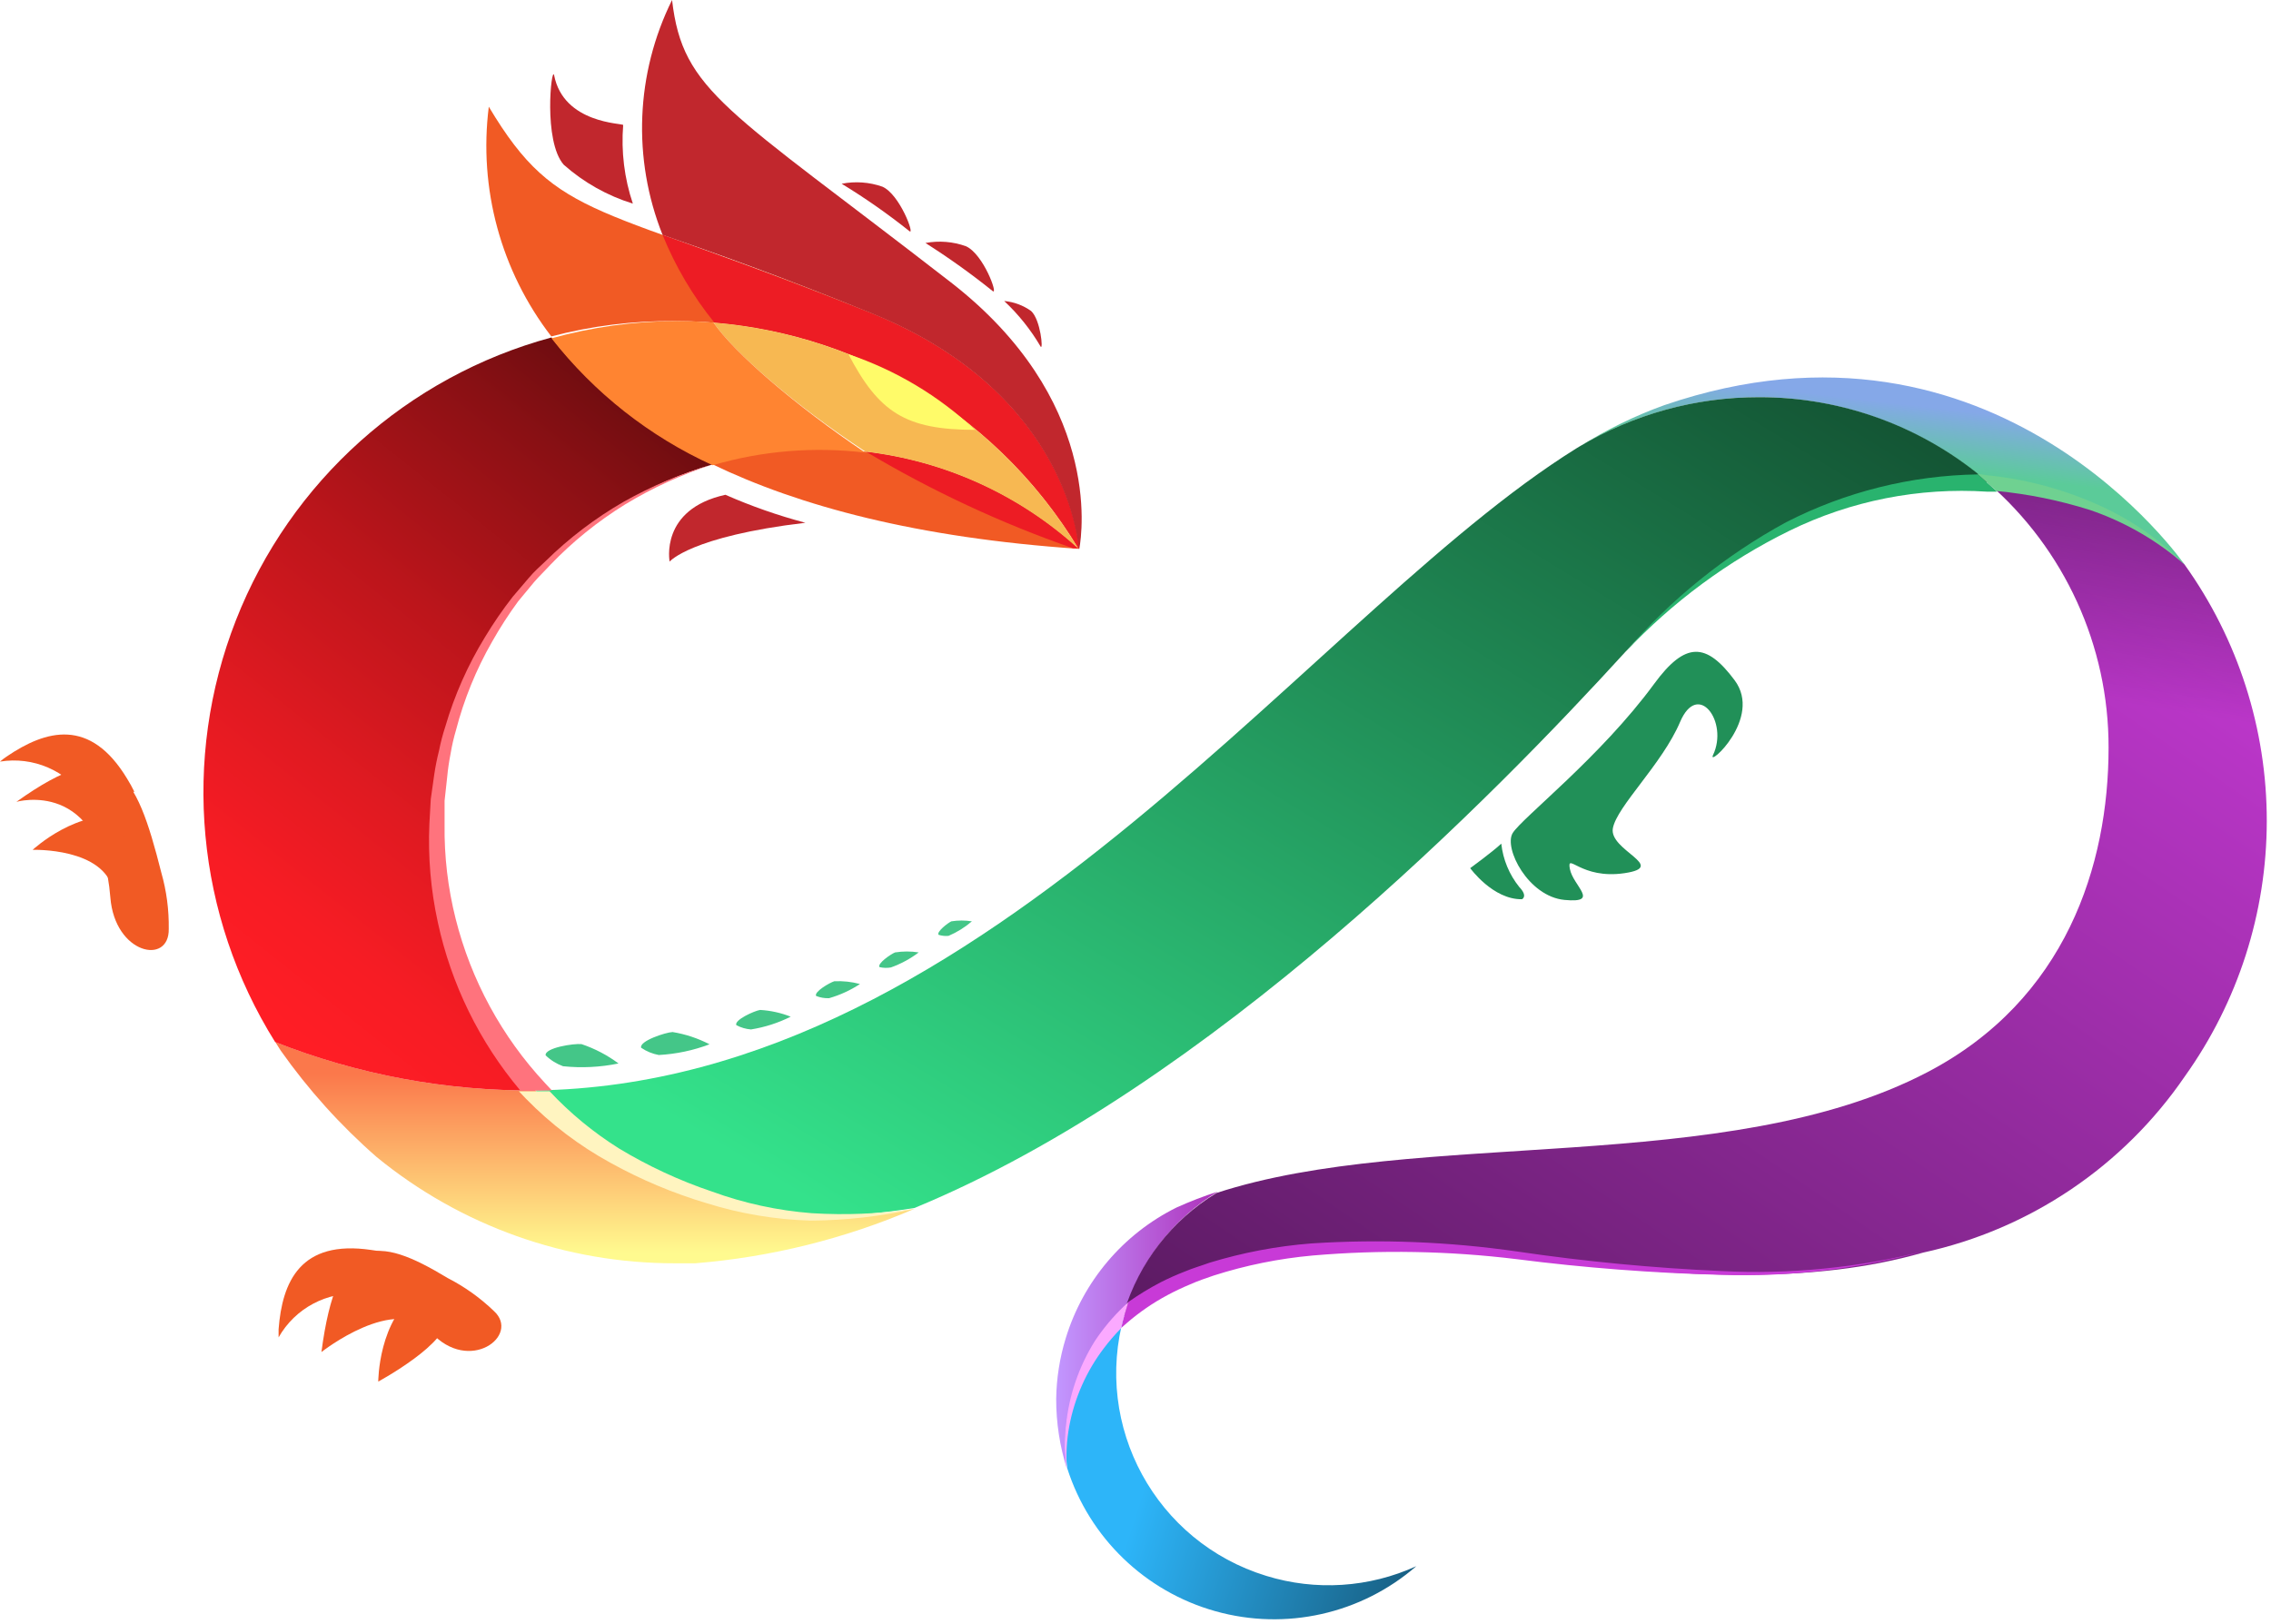
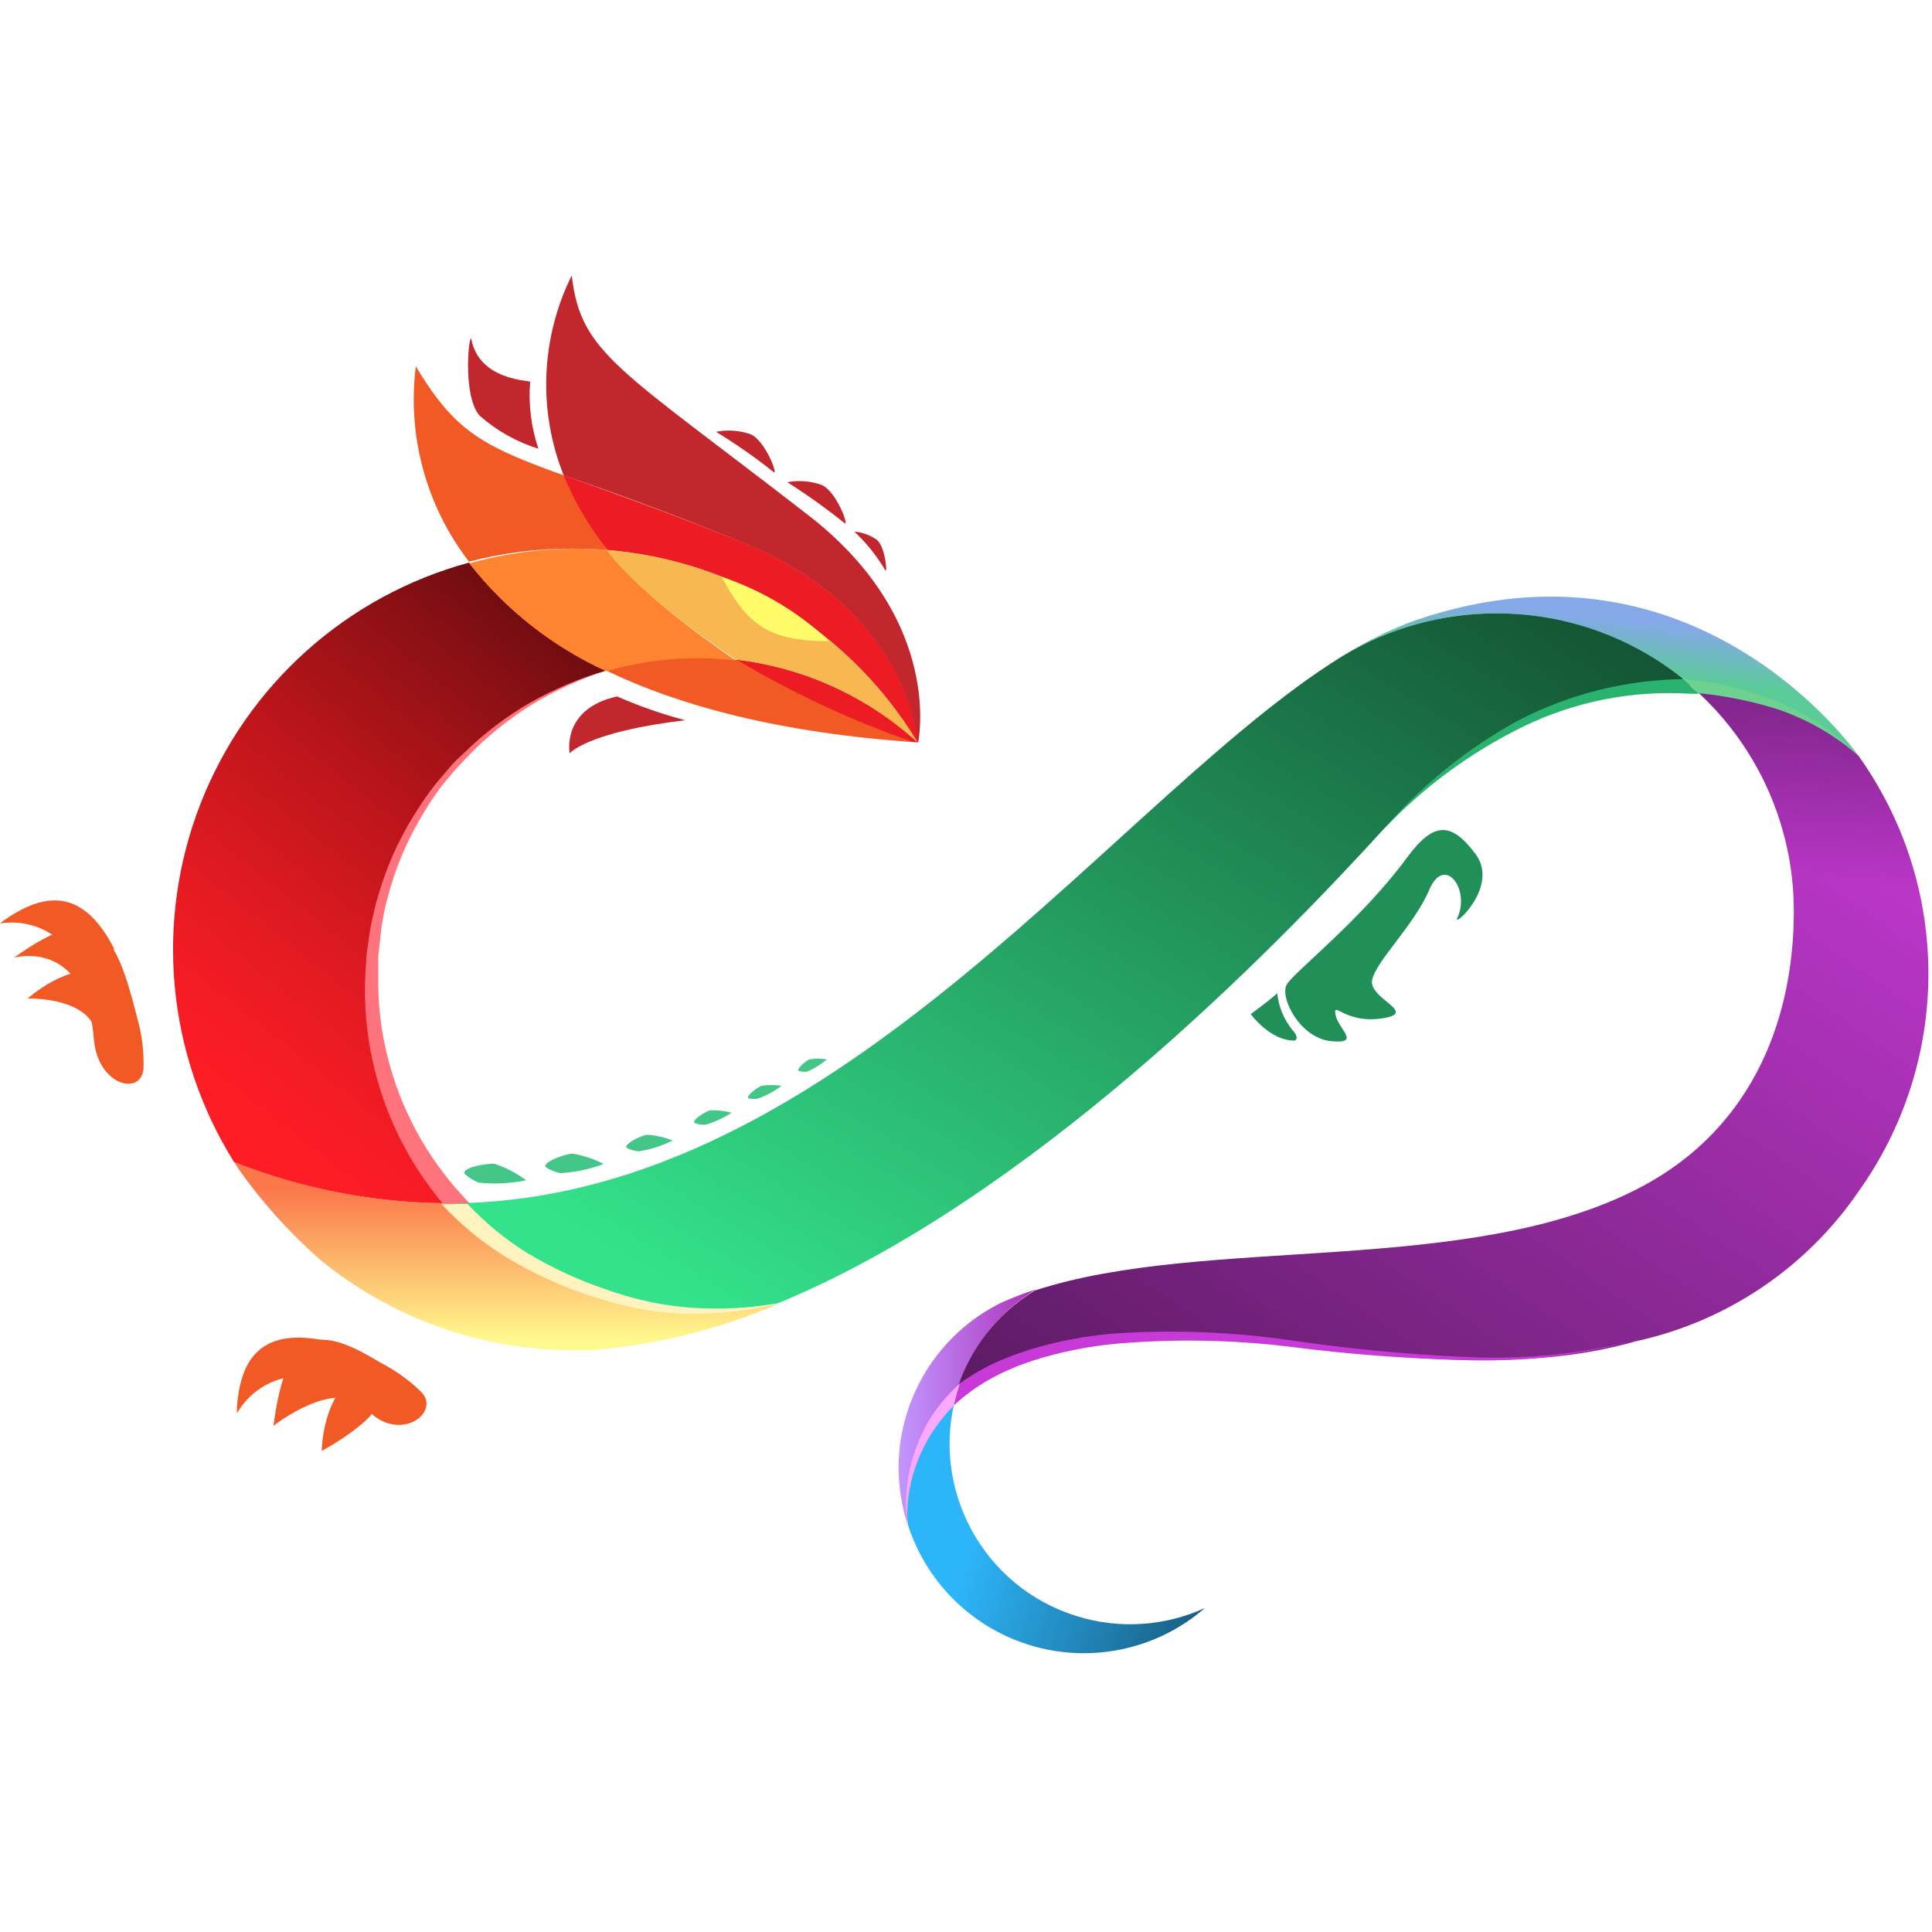
- <svg xmlns="http://www.w3.org/2000/svg" width="256px" height="183px" viewBox="0 0 256 183" version="1.1" preserveAspectRatio="xMidYMid">
+ <svg xmlns="http://www.w3.org/2000/svg" width="150px" height="150px" viewBox="0 0 256 183" version="1.1" preserveAspectRatio="xMidYMid">
  <defs>
    <linearGradient x1="50%" y1="95.316%" x2="50%" y2="14.52%" id="linearGradient-1">
      <stop stop-color="#FFFA8F" offset="0%" />
      <stop stop-color="#FB784B" offset="100%" />
    </linearGradient>
    <linearGradient x1="57.416%" y1="48.636%" x2="68.311%" y2="19.733%" id="linearGradient-2">
      <stop stop-color="#5BCB99" offset="0%" />
      <stop stop-color="#85A8E8" offset="100%" />
    </linearGradient>
    <linearGradient x1="9.856%" y1="88.683%" x2="151.349%" y2="-41.454%" id="linearGradient-3">
      <stop stop-color="#34E28B" offset="0%" />
      <stop stop-color="#000000" offset="100%" />
    </linearGradient>
    <linearGradient x1="0%" y1="50.093%" x2="100%" y2="50.093%" id="linearGradient-4">
      <stop stop-color="#C297FF" offset="0%" />
      <stop stop-color="#AE31BB" offset="100%" />
    </linearGradient>
    <linearGradient x1="-63.391%" y1="194.889%" x2="115.248%" y2="3.931%" id="linearGradient-5">
      <stop stop-color="#000000" offset="0%" />
      <stop stop-color="#D23DE2" offset="100%" />
    </linearGradient>
    <linearGradient x1="68.75%" y1="-12.435%" x2="61.519%" y2="21.022%" id="linearGradient-6">
      <stop stop-color="#000000" offset="0%" />
      <stop stop-color="#000000" stop-opacity="0" offset="100%" />
    </linearGradient>
    <linearGradient x1="24.831%" y1="47.344%" x2="190.586%" y2="93.666%" id="linearGradient-7">
      <stop stop-color="#2DB5F9" offset="0%" />
      <stop stop-color="#000000" offset="100%" />
    </linearGradient>
    <linearGradient x1="97.219%" y1="-45.343%" x2="21.818%" y2="94.722%" id="linearGradient-8">
      <stop stop-color="#000000" offset="0%" />
      <stop stop-color="#48080A" offset="21%" />
      <stop stop-color="#891014" offset="42%" />
      <stop stop-color="#BC151B" offset="61%" />
      <stop stop-color="#E01A21" offset="78%" />
      <stop stop-color="#F71C24" offset="91%" />
      <stop stop-color="#FF1D25" offset="100%" />
    </linearGradient>
  </defs>
-   <g>
-     <path d="M31.035,117.482 L31.639,118.436 C34.755,122.858 38.39,126.891 42.464,130.449 C51.941,138.211 63.819,142.443 76.069,142.423 L78.386,142.423 C86.894,141.731 95.232,139.659 103.074,136.29 C99.557,136.854 96.005,137.18 92.444,137.263 C80.2,137.254 68.536,132.045 60.357,122.934 C50.324,123.016 40.368,121.165 31.035,117.482 Z" fill="url(#linearGradient-1)" />
-     <path d="M76.05,36.195 C94.657,36.178 111.914,45.908 121.532,61.837 C110.383,51.725 94.78,48.134 80.333,52.355 C90.068,57.047 103.327,60.63 121.59,61.876 C121.59,61.876 120.694,44.489 98.44,35.396 C67.288,22.721 62.985,25.233 55.1,12.032 C53.936,21.256 56.47,30.566 62.148,37.928 C66.685,36.739 71.36,36.156 76.05,36.195 Z" fill="#F15A24" />
-     <path d="M98.44,35.396 C87.79,31.152 80.294,28.504 74.687,26.479 C76.136,30.046 78.104,33.379 80.528,36.37 C97.516,37.772 112.798,47.245 121.61,61.837 C114.945,55.777 106.55,51.957 97.603,50.914 C105.002,55.329 112.831,58.982 120.967,61.817 L121.649,61.817 C121.649,61.817 120.714,44.489 98.44,35.396 Z" fill="#ED1C24" />
-     <path d="M121.551,61.876 L121.668,61.876 C122.018,59.929 124.102,44.956 107.163,31.814 C81.891,12.208 76.965,10.378 75.758,0 C71.657,8.274 71.268,17.901 74.687,26.479 C80.275,28.426 87.79,31.055 98.421,35.396 C120.714,44.489 121.59,61.876 121.59,61.876 L121.551,61.876 Z" fill="#C1272D" />
-     <path d="M198.243,44.781 C207.727,44.769 216.896,48.185 224.061,54.399 C232.343,54.758 240.227,58.058 246.295,63.706 C246.295,63.706 225.054,32.846 187.613,45.677 C184.258,46.886 181.046,48.459 178.034,50.369 C184.14,46.712 191.125,44.78 198.243,44.781 Z" fill="url(#linearGradient-2)" />
-     <path d="M198.243,44.781 C191.127,44.774 184.142,46.698 178.034,50.349 L179.124,49.687 C148.868,67.502 111.777,122.252 60.357,122.934 C68.554,132.009 80.215,137.181 92.444,137.166 C96.005,137.082 99.557,136.757 103.074,136.193 C136.524,122.408 168.649,89.465 183.232,73.48 C196.744,58.663 211.561,53.62 224.119,54.38 C216.937,48.16 207.745,44.75 198.243,44.781 Z" fill="url(#linearGradient-3)" />
-     <path d="M120.13,150.892 C119.453,153.102 119.093,155.396 119.059,157.707 C119.054,160.382 119.461,163.042 120.266,165.592 C119.39,159.135 121.801,152.668 126.691,148.361 L126.847,147.777 C128.553,142.167 132.269,137.383 137.283,134.343 C135.699,134.852 134.146,135.45 132.63,136.134 C126.608,139.121 122.085,144.461 120.13,150.892 Z" fill="url(#linearGradient-4)" />
-     <path d="M255.524,92.58 C255.536,82.195 252.288,72.068 246.237,63.628 C240.171,58.022 232.312,54.752 224.061,54.399 C232.737,61.903 237.713,72.815 237.69,84.286 C237.69,97.545 232.881,112.712 217.285,120.87 C194.583,132.746 159.751,127.1 137.127,134.499 C132.124,137.538 128.416,142.314 126.711,147.914 L126.555,148.498 C133.175,142.657 146.239,138.51 171.725,141.8 C189.93,144.136 204.377,144.779 216.798,141.216 C228.807,138.596 239.359,131.484 246.295,121.337 C252.287,112.944 255.513,102.892 255.524,92.58 Z" fill="url(#linearGradient-5)" />
-     <path d="M255.524,92.58 C255.536,82.195 252.288,72.068 246.237,63.628 C240.171,58.022 232.312,54.752 224.061,54.399 C232.737,61.903 237.713,72.815 237.69,84.286 C237.69,97.545 232.881,112.712 217.285,120.87 C194.583,132.746 159.751,127.1 137.127,134.499 C132.124,137.538 128.416,142.314 126.711,147.914 L126.555,148.498 C133.175,142.657 146.239,138.51 171.725,141.8 C189.93,144.136 204.377,144.779 216.798,141.216 C228.807,138.596 239.359,131.484 246.295,121.337 C252.287,112.944 255.513,102.892 255.524,92.58 Z" fill="url(#linearGradient-6)" opacity="0.49" />
-     <path d="M142.735,177.664 C130.305,173.855 123.196,160.813 126.73,148.303 C121.84,152.61 119.428,159.077 120.305,165.534 C122.809,173.372 129.085,179.427 137.007,181.649 C144.929,183.872 153.438,181.965 159.654,176.573 C154.339,179 148.317,179.388 142.735,177.664 Z" fill="url(#linearGradient-7)" />
-     <path d="M151.029,175.931 C153.501,168.707 161.523,157.571 170.109,162.672 C170.109,162.672 177.099,166.566 178.559,155.526 C178.559,155.526 183.797,181.577 158.564,180.701 C158.564,180.701 164.249,176.554 164.19,172.29 C160.157,174.537 155.644,175.786 151.029,175.931 Z" fill="#2DB5F9" style="mix-blend-mode: screen;" />
-     <path d="M161.114,159.985 C163.927,158.085 167.558,157.891 170.557,159.479 C174.12,161.056 178.598,154.884 174.724,149.354 C174.724,149.354 174.977,155.059 170.382,155.001 C166.613,154.839 163.058,156.752 161.114,159.985 Z" fill="#5FD2FF" style="mix-blend-mode: screen;" />
-     <path d="M186.464,77.101 C180.428,85.337 171.55,92.229 170.518,93.923 C169.486,95.617 172.271,101.069 176.359,101.458 C180.448,101.848 177.313,99.881 176.963,97.954 C176.612,96.026 178.189,99.18 183.135,98.44 C188.08,97.7 181.344,95.87 181.811,93.378 C182.278,90.886 187.36,86.155 189.385,81.404 C191.41,76.653 194.875,81.404 193.103,85.123 C192.402,86.603 198.73,80.976 195.537,76.692 C192.344,72.409 189.988,72.292 186.464,77.101 Z" fill="#219058" />
-     <path d="M169.233,95.111 C168.338,95.968 165.729,97.876 165.729,97.876 C165.729,97.876 168.299,101.439 171.57,101.38 C171.57,101.38 172.271,101.049 171.258,99.998 C170.13,98.596 169.428,96.9 169.233,95.111 Z" fill="#219058" />
-     <path d="M80.333,52.355 C73.216,49.113 66.985,44.205 62.168,38.044 C45.932,42.439 32.738,54.264 26.597,69.922 C20.457,85.581 22.096,103.223 31.016,117.482 C40.355,121.167 50.317,123.018 60.357,122.934 C50.36,111.879 46.754,96.458 50.813,82.116 C54.873,67.775 66.025,56.531 80.333,52.355 Z" fill="url(#linearGradient-8)" />
-     <path d="M80.431,36.37 C82.786,39.777 89.562,45.657 97.545,50.914 C106.485,51.961 114.873,55.781 121.532,61.837 C112.716,47.24 97.426,37.766 80.431,36.37 Z" fill="#F7B852" />
-     <path d="M80.431,36.37 C78.99,36.253 77.53,36.195 76.069,36.195 C71.37,36.226 66.695,36.881 62.168,38.142 C66.985,44.302 73.216,49.211 80.333,52.452 C85.915,50.817 91.77,50.334 97.545,51.031 C89.562,45.657 82.786,39.777 80.431,36.37 Z" fill="#FF8431" />
-     <path d="M109.908,48.461 C105.82,44.624 100.952,41.715 95.637,39.933 C99.063,46.455 102.023,48.461 109.908,48.461 Z" fill="#FFFB69" />
-     <path d="M94.877,20.716 C97.538,22.338 100.094,24.126 102.529,26.07 C103.133,26.538 101.439,21.923 99.472,21.047 C97.998,20.529 96.411,20.415 94.877,20.716 Z" fill="#C1272D" />
-     <path d="M104.32,27.394 C106.952,29.061 109.487,30.874 111.914,32.826 C112.537,33.274 110.862,28.66 108.896,27.764 C107.431,27.236 105.851,27.109 104.32,27.394 Z" fill="#C1272D" />
-     <path d="M113.199,33.936 C114.808,35.443 116.192,37.174 117.307,39.076 C117.618,39.524 117.307,36.058 116.236,35.065 C115.342,34.425 114.293,34.035 113.199,33.936 Z" fill="#C1272D" />
-     <path d="M72.273,118.124 C72.039,117.365 75.018,116.392 75.816,116.353 C77.269,116.59 78.676,117.057 79.983,117.735 C78.148,118.429 76.217,118.836 74.259,118.942 C73.547,118.81 72.871,118.532 72.273,118.124 Z" fill="#44C688" />
-     <path d="M83.001,115.574 C82.747,114.99 85.045,113.958 85.687,113.861 C86.869,113.93 88.032,114.186 89.134,114.62 C87.724,115.327 86.213,115.813 84.656,116.061 C84.076,116.015 83.512,115.849 83.001,115.574 Z" fill="#44C688" />
-     <path d="M91.996,112.283 C91.743,111.816 93.534,110.784 94.04,110.629 C95.017,110.579 95.997,110.684 96.941,110.94 C95.867,111.645 94.692,112.184 93.456,112.537 C92.957,112.558 92.459,112.472 91.996,112.283 Z" fill="#44C688" />
-     <path d="M99.141,109.032 C98.869,108.623 100.446,107.552 100.894,107.377 C101.777,107.236 102.677,107.236 103.561,107.377 C102.609,108.099 101.552,108.67 100.426,109.071 C100,109.146 99.562,109.132 99.141,109.032 Z" fill="#44C688" />
-     <path d="M105.8,105.391 C105.547,105.06 106.851,104.048 107.241,103.872 C108.008,103.75 108.79,103.75 109.558,103.872 C108.771,104.549 107.884,105.101 106.929,105.508 C106.549,105.547 106.164,105.508 105.8,105.391 Z" fill="#44C688" />
-     <path d="M61.506,118.981 C61.389,118.124 64.699,117.618 65.555,117.716 C67.051,118.218 68.457,118.954 69.722,119.896 C67.667,120.32 65.559,120.425 63.472,120.208 C62.738,119.941 62.068,119.523 61.506,118.981 Z" fill="#44C688" />
-     <path d="M63.55,18.574 C65.805,20.572 68.46,22.066 71.338,22.955 C70.38,20.106 70.009,17.093 70.248,14.096 C70.248,13.882 63.531,13.979 62.46,8.469 C62.168,7.36 61.214,15.926 63.55,18.574 Z" fill="#C1272D" />
-     <path d="M40.692,145.869 C40.884,144.052 41.839,142.402 43.321,141.333 L43.535,141.216 C42.982,141.09 42.423,140.992 41.86,140.924 C33.858,139.736 31.814,144.506 31.405,149.861 C31.405,150.172 31.405,150.484 31.405,150.776 C33.268,147.487 36.866,145.575 40.634,145.869 L40.692,145.869 Z" fill="#F15A24" />
-     <path d="M50.447,144.078 C42.484,139.249 38.005,138.899 36.234,152.431 C36.234,152.431 44.606,145.811 48.578,150.192 C52.881,154.962 58.722,150.561 55.665,147.797 C54.117,146.308 52.359,145.056 50.447,144.078 Z" fill="#F15A24" />
-     <path d="M47.156,145.694 C42.639,148.692 42.639,155.76 42.639,155.76 C42.639,155.76 50.875,151.301 50.233,148.517 C49.965,146.988 48.703,145.83 47.156,145.694 Z" fill="#F15A24" />
-     <path d="M9.735,90.068 C11.269,89.078 13.153,88.788 14.914,89.27 L15.148,89.27 C14.901,88.763 14.628,88.269 14.33,87.79 C10.163,80.878 5.179,82.28 0.74,85.298 C0.467,85.473 0.234,85.668 0,85.863 C3.729,85.259 7.471,86.868 9.599,89.99 L9.735,90.068 Z" fill="#F15A24" />
-     <path d="M18.185,98.382 C15.284,86.895 12.948,82.455 1.85,90.399 C1.85,90.399 11.351,87.673 12.441,101.186 C12.948,107.572 19.1,108.857 19.022,104.729 C19.055,102.584 18.773,100.445 18.185,98.382 Z" fill="#F15A24" />
-     <path d="M14.135,92.229 C8.859,90.983 3.68,95.812 3.68,95.812 C3.68,95.812 11.799,95.539 12.772,100.446 C13.337,103.191 14.135,92.229 14.135,92.229 Z" fill="#F15A24" />
-     <path d="M183.232,73.499 C188.335,67.572 194.47,62.618 201.339,58.877 C208.04,55.443 215.442,53.598 222.97,53.484 L225.132,55.431 L224.002,55.431 C216.321,54.931 208.642,56.447 201.729,59.831 C194.791,63.238 188.525,67.868 183.232,73.499 Z" fill="#29B36E" />
-     <path d="M223.788,53.562 C228.003,53.959 232.129,55.017 236.015,56.697 C239.874,58.337 243.373,60.719 246.315,63.706 C243.183,60.948 239.537,58.838 235.587,57.495 C232.161,56.412 228.63,55.694 225.054,55.353 L222.892,53.406 L223.788,53.562 Z" fill="#6FD191" />
-     <path d="M127.197,146.784 C128.361,145.964 129.577,145.223 130.838,144.565 C131.72,144.117 132.623,143.715 133.545,143.358 C134.46,142.968 135.492,142.676 136.329,142.365 C140.073,141.218 143.932,140.486 147.836,140.184 C155.583,139.683 163.361,139.99 171.044,141.099 C178.666,142.222 186.341,142.956 194.038,143.299 C201.747,143.692 209.471,142.931 216.954,141.041 C209.492,143.072 201.768,143.978 194.038,143.727 C186.316,143.529 178.609,142.937 170.947,141.956 C163.323,141.024 155.624,140.887 147.972,141.547 C144.182,141.889 140.44,142.646 136.816,143.805 C135.92,144.117 135.024,144.409 134.168,144.798 C133.298,145.158 132.447,145.561 131.617,146.005 C129.973,146.882 128.432,147.94 127.022,149.16 L126.399,149.705 C126.596,148.714 126.863,147.738 127.197,146.784 Z" fill="#C83AD7" />
-     <path d="M81.774,55.782 C74.336,57.417 75.485,63.316 75.485,63.316 C75.485,63.316 77.841,60.474 90.789,58.936 C87.706,58.121 84.692,57.066 81.774,55.782 Z" fill="#C1272D" />
-     <path d="M120.266,165.631 C120.02,163.994 119.988,162.332 120.169,160.686 C120.334,159.008 120.693,157.355 121.24,155.76 C121.788,154.156 122.52,152.621 123.42,151.185 C124.358,149.771 125.449,148.466 126.672,147.291 L127.197,146.804 C127.197,146.804 126.458,149.16 126.38,149.744 C125.682,150.453 125.031,151.207 124.433,152.002 C122.472,154.581 121.139,157.58 120.539,160.764 C120.239,162.368 120.147,164.004 120.266,165.631 Z" fill="#FBA9FF" />
-     <path d="M58.644,122.934 C54.049,117.471 50.861,110.967 49.356,103.989 C48.559,100.347 48.238,96.616 48.402,92.891 L48.558,90.107 L48.948,87.342 C49.082,86.425 49.264,85.515 49.493,84.617 C49.672,83.708 49.906,82.81 50.194,81.93 C51.231,78.377 52.737,74.979 54.672,71.825 C55.625,70.245 56.671,68.723 57.806,67.269 L59.598,65.166 C60.182,64.465 60.883,63.842 61.545,63.219 C64.167,60.646 67.104,58.415 70.287,56.58 C73.471,54.78 76.856,53.362 80.372,52.355 C76.903,53.466 73.577,54.982 70.462,56.872 C67.376,58.779 64.543,61.068 62.031,63.686 C61.428,64.348 60.766,64.971 60.201,65.633 L58.41,67.795 C57.34,69.253 56.358,70.774 55.47,72.35 C53.676,75.477 52.307,78.83 51.401,82.319 C51.146,83.182 50.944,84.06 50.797,84.948 C50.621,85.829 50.491,86.72 50.408,87.615 L50.116,90.282 L50.116,92.969 C50.069,96.545 50.488,100.112 51.362,103.58 C53.101,110.503 56.564,116.873 61.428,122.096 L62.207,122.934 C62.207,122.934 59.286,122.992 58.644,122.934 Z" fill="#FF737D" />
-     <path d="M103.074,136.29 C99.238,137.146 95.322,137.59 91.392,137.614 C87.427,137.502 83.497,136.847 79.71,135.667 C75.921,134.542 72.265,133.007 68.807,131.091 C65.301,129.173 62.099,126.745 59.306,123.888 L58.488,123.031 L61.954,123.031 C64.262,125.499 66.88,127.658 69.742,129.456 C73.063,131.466 76.595,133.105 80.275,134.343 C83.891,135.661 87.671,136.48 91.509,136.777 C95.37,137.015 99.246,136.852 103.074,136.29 Z" fill="#FFF4C0" />
+   <g id="the_actual_icon">
+     <g>
+       <path d="M31.035,117.482 L31.639,118.436 C34.755,122.858 38.39,126.891 42.464,130.449 C51.941,138.211 63.819,142.443 76.069,142.423 L78.386,142.423 C86.894,141.731 95.232,139.659 103.074,136.29 C99.557,136.854 96.005,137.18 92.444,137.263 C80.2,137.254 68.536,132.045 60.357,122.934 C50.324,123.016 40.368,121.165 31.035,117.482 Z" fill="url(#linearGradient-1)" />
+       <path d="M76.05,36.195 C94.657,36.178 111.914,45.908 121.532,61.837 C110.383,51.725 94.78,48.134 80.333,52.355 C90.068,57.047 103.327,60.63 121.59,61.876 C121.59,61.876 120.694,44.489 98.44,35.396 C67.288,22.721 62.985,25.233 55.1,12.032 C53.936,21.256 56.47,30.566 62.148,37.928 C66.685,36.739 71.36,36.156 76.05,36.195 Z" fill="#F15A24" />
+       <path d="M98.44,35.396 C87.79,31.152 80.294,28.504 74.687,26.479 C76.136,30.046 78.104,33.379 80.528,36.37 C97.516,37.772 112.798,47.245 121.61,61.837 C114.945,55.777 106.55,51.957 97.603,50.914 C105.002,55.329 112.831,58.982 120.967,61.817 L121.649,61.817 C121.649,61.817 120.714,44.489 98.44,35.396 Z" fill="#ED1C24" />
+       <path d="M121.551,61.876 L121.668,61.876 C122.018,59.929 124.102,44.956 107.163,31.814 C81.891,12.208 76.965,10.378 75.758,0 C71.657,8.274 71.268,17.901 74.687,26.479 C80.275,28.426 87.79,31.055 98.421,35.396 C120.714,44.489 121.59,61.876 121.59,61.876 L121.551,61.876 Z" fill="#C1272D" />
+       <path d="M198.243,44.781 C207.727,44.769 216.896,48.185 224.061,54.399 C232.343,54.758 240.227,58.058 246.295,63.706 C246.295,63.706 225.054,32.846 187.613,45.677 C184.258,46.886 181.046,48.459 178.034,50.369 C184.14,46.712 191.125,44.78 198.243,44.781 Z" fill="url(#linearGradient-2)" />
+       <path d="M198.243,44.781 C191.127,44.774 184.142,46.698 178.034,50.349 L179.124,49.687 C148.868,67.502 111.777,122.252 60.357,122.934 C68.554,132.009 80.215,137.181 92.444,137.166 C96.005,137.082 99.557,136.757 103.074,136.193 C136.524,122.408 168.649,89.465 183.232,73.48 C196.744,58.663 211.561,53.62 224.119,54.38 C216.937,48.16 207.745,44.75 198.243,44.781 Z" fill="url(#linearGradient-3)" />
+       <path d="M120.13,150.892 C119.453,153.102 119.093,155.396 119.059,157.707 C119.054,160.382 119.461,163.042 120.266,165.592 C119.39,159.135 121.801,152.668 126.691,148.361 L126.847,147.777 C128.553,142.167 132.269,137.383 137.283,134.343 C135.699,134.852 134.146,135.45 132.63,136.134 C126.608,139.121 122.085,144.461 120.13,150.892 Z" fill="url(#linearGradient-4)" />
+       <path d="M255.524,92.58 C255.536,82.195 252.288,72.068 246.237,63.628 C240.171,58.022 232.312,54.752 224.061,54.399 C232.737,61.903 237.713,72.815 237.69,84.286 C237.69,97.545 232.881,112.712 217.285,120.87 C194.583,132.746 159.751,127.1 137.127,134.499 C132.124,137.538 128.416,142.314 126.711,147.914 L126.555,148.498 C133.175,142.657 146.239,138.51 171.725,141.8 C189.93,144.136 204.377,144.779 216.798,141.216 C228.807,138.596 239.359,131.484 246.295,121.337 C252.287,112.944 255.513,102.892 255.524,92.58 Z" fill="url(#linearGradient-5)" />
+       <path d="M255.524,92.58 C255.536,82.195 252.288,72.068 246.237,63.628 C240.171,58.022 232.312,54.752 224.061,54.399 C232.737,61.903 237.713,72.815 237.69,84.286 C237.69,97.545 232.881,112.712 217.285,120.87 C194.583,132.746 159.751,127.1 137.127,134.499 C132.124,137.538 128.416,142.314 126.711,147.914 L126.555,148.498 C133.175,142.657 146.239,138.51 171.725,141.8 C189.93,144.136 204.377,144.779 216.798,141.216 C228.807,138.596 239.359,131.484 246.295,121.337 C252.287,112.944 255.513,102.892 255.524,92.58 Z" fill="url(#linearGradient-6)" opacity="0.49" />
+       <path d="M142.735,177.664 C130.305,173.855 123.196,160.813 126.73,148.303 C121.84,152.61 119.428,159.077 120.305,165.534 C122.809,173.372 129.085,179.427 137.007,181.649 C144.929,183.872 153.438,181.965 159.654,176.573 C154.339,179 148.317,179.388 142.735,177.664 Z" fill="url(#linearGradient-7)" />
+       <path d="M151.029,175.931 C153.501,168.707 161.523,157.571 170.109,162.672 C170.109,162.672 177.099,166.566 178.559,155.526 C178.559,155.526 183.797,181.577 158.564,180.701 C158.564,180.701 164.249,176.554 164.19,172.29 C160.157,174.537 155.644,175.786 151.029,175.931 Z" fill="#2DB5F9" style="mix-blend-mode: screen;" />
+       <path d="M161.114,159.985 C163.927,158.085 167.558,157.891 170.557,159.479 C174.12,161.056 178.598,154.884 174.724,149.354 C174.724,149.354 174.977,155.059 170.382,155.001 C166.613,154.839 163.058,156.752 161.114,159.985 Z" fill="#5FD2FF" style="mix-blend-mode: screen;" />
+       <path d="M186.464,77.101 C180.428,85.337 171.55,92.229 170.518,93.923 C169.486,95.617 172.271,101.069 176.359,101.458 C180.448,101.848 177.313,99.881 176.963,97.954 C176.612,96.026 178.189,99.18 183.135,98.44 C188.08,97.7 181.344,95.87 181.811,93.378 C182.278,90.886 187.36,86.155 189.385,81.404 C191.41,76.653 194.875,81.404 193.103,85.123 C192.402,86.603 198.73,80.976 195.537,76.692 C192.344,72.409 189.988,72.292 186.464,77.101 Z" fill="#219058" />
+       <path d="M169.233,95.111 C168.338,95.968 165.729,97.876 165.729,97.876 C165.729,97.876 168.299,101.439 171.57,101.38 C171.57,101.38 172.271,101.049 171.258,99.998 C170.13,98.596 169.428,96.9 169.233,95.111 Z" fill="#219058" />
+       <path d="M80.333,52.355 C73.216,49.113 66.985,44.205 62.168,38.044 C45.932,42.439 32.738,54.264 26.597,69.922 C20.457,85.581 22.096,103.223 31.016,117.482 C40.355,121.167 50.317,123.018 60.357,122.934 C50.36,111.879 46.754,96.458 50.813,82.116 C54.873,67.775 66.025,56.531 80.333,52.355 Z" fill="url(#linearGradient-8)" />
+       <path d="M80.431,36.37 C82.786,39.777 89.562,45.657 97.545,50.914 C106.485,51.961 114.873,55.781 121.532,61.837 C112.716,47.24 97.426,37.766 80.431,36.37 Z" fill="#F7B852" />
+       <path d="M80.431,36.37 C78.99,36.253 77.53,36.195 76.069,36.195 C71.37,36.226 66.695,36.881 62.168,38.142 C66.985,44.302 73.216,49.211 80.333,52.452 C85.915,50.817 91.77,50.334 97.545,51.031 C89.562,45.657 82.786,39.777 80.431,36.37 Z" fill="#FF8431" />
+       <path d="M109.908,48.461 C105.82,44.624 100.952,41.715 95.637,39.933 C99.063,46.455 102.023,48.461 109.908,48.461 Z" fill="#FFFB69" />
+       <path d="M94.877,20.716 C97.538,22.338 100.094,24.126 102.529,26.07 C103.133,26.538 101.439,21.923 99.472,21.047 C97.998,20.529 96.411,20.415 94.877,20.716 Z" fill="#C1272D" />
+       <path d="M104.32,27.394 C106.952,29.061 109.487,30.874 111.914,32.826 C112.537,33.274 110.862,28.66 108.896,27.764 C107.431,27.236 105.851,27.109 104.32,27.394 Z" fill="#C1272D" />
+       <path d="M113.199,33.936 C114.808,35.443 116.192,37.174 117.307,39.076 C117.618,39.524 117.307,36.058 116.236,35.065 C115.342,34.425 114.293,34.035 113.199,33.936 Z" fill="#C1272D" />
+       <path d="M72.273,118.124 C72.039,117.365 75.018,116.392 75.816,116.353 C77.269,116.59 78.676,117.057 79.983,117.735 C78.148,118.429 76.217,118.836 74.259,118.942 C73.547,118.81 72.871,118.532 72.273,118.124 Z" fill="#44C688" />
+       <path d="M83.001,115.574 C82.747,114.99 85.045,113.958 85.687,113.861 C86.869,113.93 88.032,114.186 89.134,114.62 C87.724,115.327 86.213,115.813 84.656,116.061 C84.076,116.015 83.512,115.849 83.001,115.574 Z" fill="#44C688" />
+       <path d="M91.996,112.283 C91.743,111.816 93.534,110.784 94.04,110.629 C95.017,110.579 95.997,110.684 96.941,110.94 C95.867,111.645 94.692,112.184 93.456,112.537 C92.957,112.558 92.459,112.472 91.996,112.283 Z" fill="#44C688" />
+       <path d="M99.141,109.032 C98.869,108.623 100.446,107.552 100.894,107.377 C101.777,107.236 102.677,107.236 103.561,107.377 C102.609,108.099 101.552,108.67 100.426,109.071 C100,109.146 99.562,109.132 99.141,109.032 Z" fill="#44C688" />
+       <path d="M105.8,105.391 C105.547,105.06 106.851,104.048 107.241,103.872 C108.008,103.75 108.79,103.75 109.558,103.872 C108.771,104.549 107.884,105.101 106.929,105.508 C106.549,105.547 106.164,105.508 105.8,105.391 Z" fill="#44C688" />
+       <path d="M61.506,118.981 C61.389,118.124 64.699,117.618 65.555,117.716 C67.051,118.218 68.457,118.954 69.722,119.896 C67.667,120.32 65.559,120.425 63.472,120.208 C62.738,119.941 62.068,119.523 61.506,118.981 Z" fill="#44C688" />
+       <path d="M63.55,18.574 C65.805,20.572 68.46,22.066 71.338,22.955 C70.38,20.106 70.009,17.093 70.248,14.096 C70.248,13.882 63.531,13.979 62.46,8.469 C62.168,7.36 61.214,15.926 63.55,18.574 Z" fill="#C1272D" />
+       <path d="M40.692,145.869 C40.884,144.052 41.839,142.402 43.321,141.333 L43.535,141.216 C42.982,141.09 42.423,140.992 41.86,140.924 C33.858,139.736 31.814,144.506 31.405,149.861 C31.405,150.172 31.405,150.484 31.405,150.776 C33.268,147.487 36.866,145.575 40.634,145.869 L40.692,145.869 Z" fill="#F15A24" />
+       <path d="M50.447,144.078 C42.484,139.249 38.005,138.899 36.234,152.431 C36.234,152.431 44.606,145.811 48.578,150.192 C52.881,154.962 58.722,150.561 55.665,147.797 C54.117,146.308 52.359,145.056 50.447,144.078 Z" fill="#F15A24" />
+       <path d="M47.156,145.694 C42.639,148.692 42.639,155.76 42.639,155.76 C42.639,155.76 50.875,151.301 50.233,148.517 C49.965,146.988 48.703,145.83 47.156,145.694 Z" fill="#F15A24" />
+       <path d="M9.735,90.068 C11.269,89.078 13.153,88.788 14.914,89.27 L15.148,89.27 C14.901,88.763 14.628,88.269 14.33,87.79 C10.163,80.878 5.179,82.28 0.74,85.298 C0.467,85.473 0.234,85.668 0,85.863 C3.729,85.259 7.471,86.868 9.599,89.99 L9.735,90.068 Z" fill="#F15A24" />
+       <path d="M18.185,98.382 C15.284,86.895 12.948,82.455 1.85,90.399 C1.85,90.399 11.351,87.673 12.441,101.186 C12.948,107.572 19.1,108.857 19.022,104.729 C19.055,102.584 18.773,100.445 18.185,98.382 Z" fill="#F15A24" />
+       <path d="M14.135,92.229 C8.859,90.983 3.68,95.812 3.68,95.812 C3.68,95.812 11.799,95.539 12.772,100.446 C13.337,103.191 14.135,92.229 14.135,92.229 Z" fill="#F15A24" />
+       <path d="M183.232,73.499 C188.335,67.572 194.47,62.618 201.339,58.877 C208.04,55.443 215.442,53.598 222.97,53.484 L225.132,55.431 L224.002,55.431 C216.321,54.931 208.642,56.447 201.729,59.831 C194.791,63.238 188.525,67.868 183.232,73.499 Z" fill="#29B36E" />
+       <path d="M223.788,53.562 C228.003,53.959 232.129,55.017 236.015,56.697 C239.874,58.337 243.373,60.719 246.315,63.706 C243.183,60.948 239.537,58.838 235.587,57.495 C232.161,56.412 228.63,55.694 225.054,55.353 L222.892,53.406 L223.788,53.562 Z" fill="#6FD191" />
+       <path d="M127.197,146.784 C128.361,145.964 129.577,145.223 130.838,144.565 C131.72,144.117 132.623,143.715 133.545,143.358 C134.46,142.968 135.492,142.676 136.329,142.365 C140.073,141.218 143.932,140.486 147.836,140.184 C155.583,139.683 163.361,139.99 171.044,141.099 C178.666,142.222 186.341,142.956 194.038,143.299 C201.747,143.692 209.471,142.931 216.954,141.041 C209.492,143.072 201.768,143.978 194.038,143.727 C186.316,143.529 178.609,142.937 170.947,141.956 C163.323,141.024 155.624,140.887 147.972,141.547 C144.182,141.889 140.44,142.646 136.816,143.805 C135.92,144.117 135.024,144.409 134.168,144.798 C133.298,145.158 132.447,145.561 131.617,146.005 C129.973,146.882 128.432,147.94 127.022,149.16 L126.399,149.705 C126.596,148.714 126.863,147.738 127.197,146.784 Z" fill="#C83AD7" />
+       <path d="M81.774,55.782 C74.336,57.417 75.485,63.316 75.485,63.316 C75.485,63.316 77.841,60.474 90.789,58.936 C87.706,58.121 84.692,57.066 81.774,55.782 Z" fill="#C1272D" />
+       <path d="M120.266,165.631 C120.02,163.994 119.988,162.332 120.169,160.686 C120.334,159.008 120.693,157.355 121.24,155.76 C121.788,154.156 122.52,152.621 123.42,151.185 C124.358,149.771 125.449,148.466 126.672,147.291 L127.197,146.804 C127.197,146.804 126.458,149.16 126.38,149.744 C125.682,150.453 125.031,151.207 124.433,152.002 C122.472,154.581 121.139,157.58 120.539,160.764 C120.239,162.368 120.147,164.004 120.266,165.631 Z" fill="#FBA9FF" />
+       <path d="M58.644,122.934 C54.049,117.471 50.861,110.967 49.356,103.989 C48.559,100.347 48.238,96.616 48.402,92.891 L48.558,90.107 L48.948,87.342 C49.082,86.425 49.264,85.515 49.493,84.617 C49.672,83.708 49.906,82.81 50.194,81.93 C51.231,78.377 52.737,74.979 54.672,71.825 C55.625,70.245 56.671,68.723 57.806,67.269 L59.598,65.166 C60.182,64.465 60.883,63.842 61.545,63.219 C64.167,60.646 67.104,58.415 70.287,56.58 C73.471,54.78 76.856,53.362 80.372,52.355 C76.903,53.466 73.577,54.982 70.462,56.872 C67.376,58.779 64.543,61.068 62.031,63.686 C61.428,64.348 60.766,64.971 60.201,65.633 L58.41,67.795 C57.34,69.253 56.358,70.774 55.47,72.35 C53.676,75.477 52.307,78.83 51.401,82.319 C51.146,83.182 50.944,84.06 50.797,84.948 C50.621,85.829 50.491,86.72 50.408,87.615 L50.116,90.282 L50.116,92.969 C50.069,96.545 50.488,100.112 51.362,103.58 C53.101,110.503 56.564,116.873 61.428,122.096 L62.207,122.934 C62.207,122.934 59.286,122.992 58.644,122.934 Z" fill="#FF737D" />
+       <path d="M103.074,136.29 C99.238,137.146 95.322,137.59 91.392,137.614 C87.427,137.502 83.497,136.847 79.71,135.667 C75.921,134.542 72.265,133.007 68.807,131.091 C65.301,129.173 62.099,126.745 59.306,123.888 L58.488,123.031 L61.954,123.031 C64.262,125.499 66.88,127.658 69.742,129.456 C73.063,131.466 76.595,133.105 80.275,134.343 C83.891,135.661 87.671,136.48 91.509,136.777 C95.37,137.015 99.246,136.852 103.074,136.29 Z" fill="#FFF4C0" />
+     </g>
  </g>
</svg>
